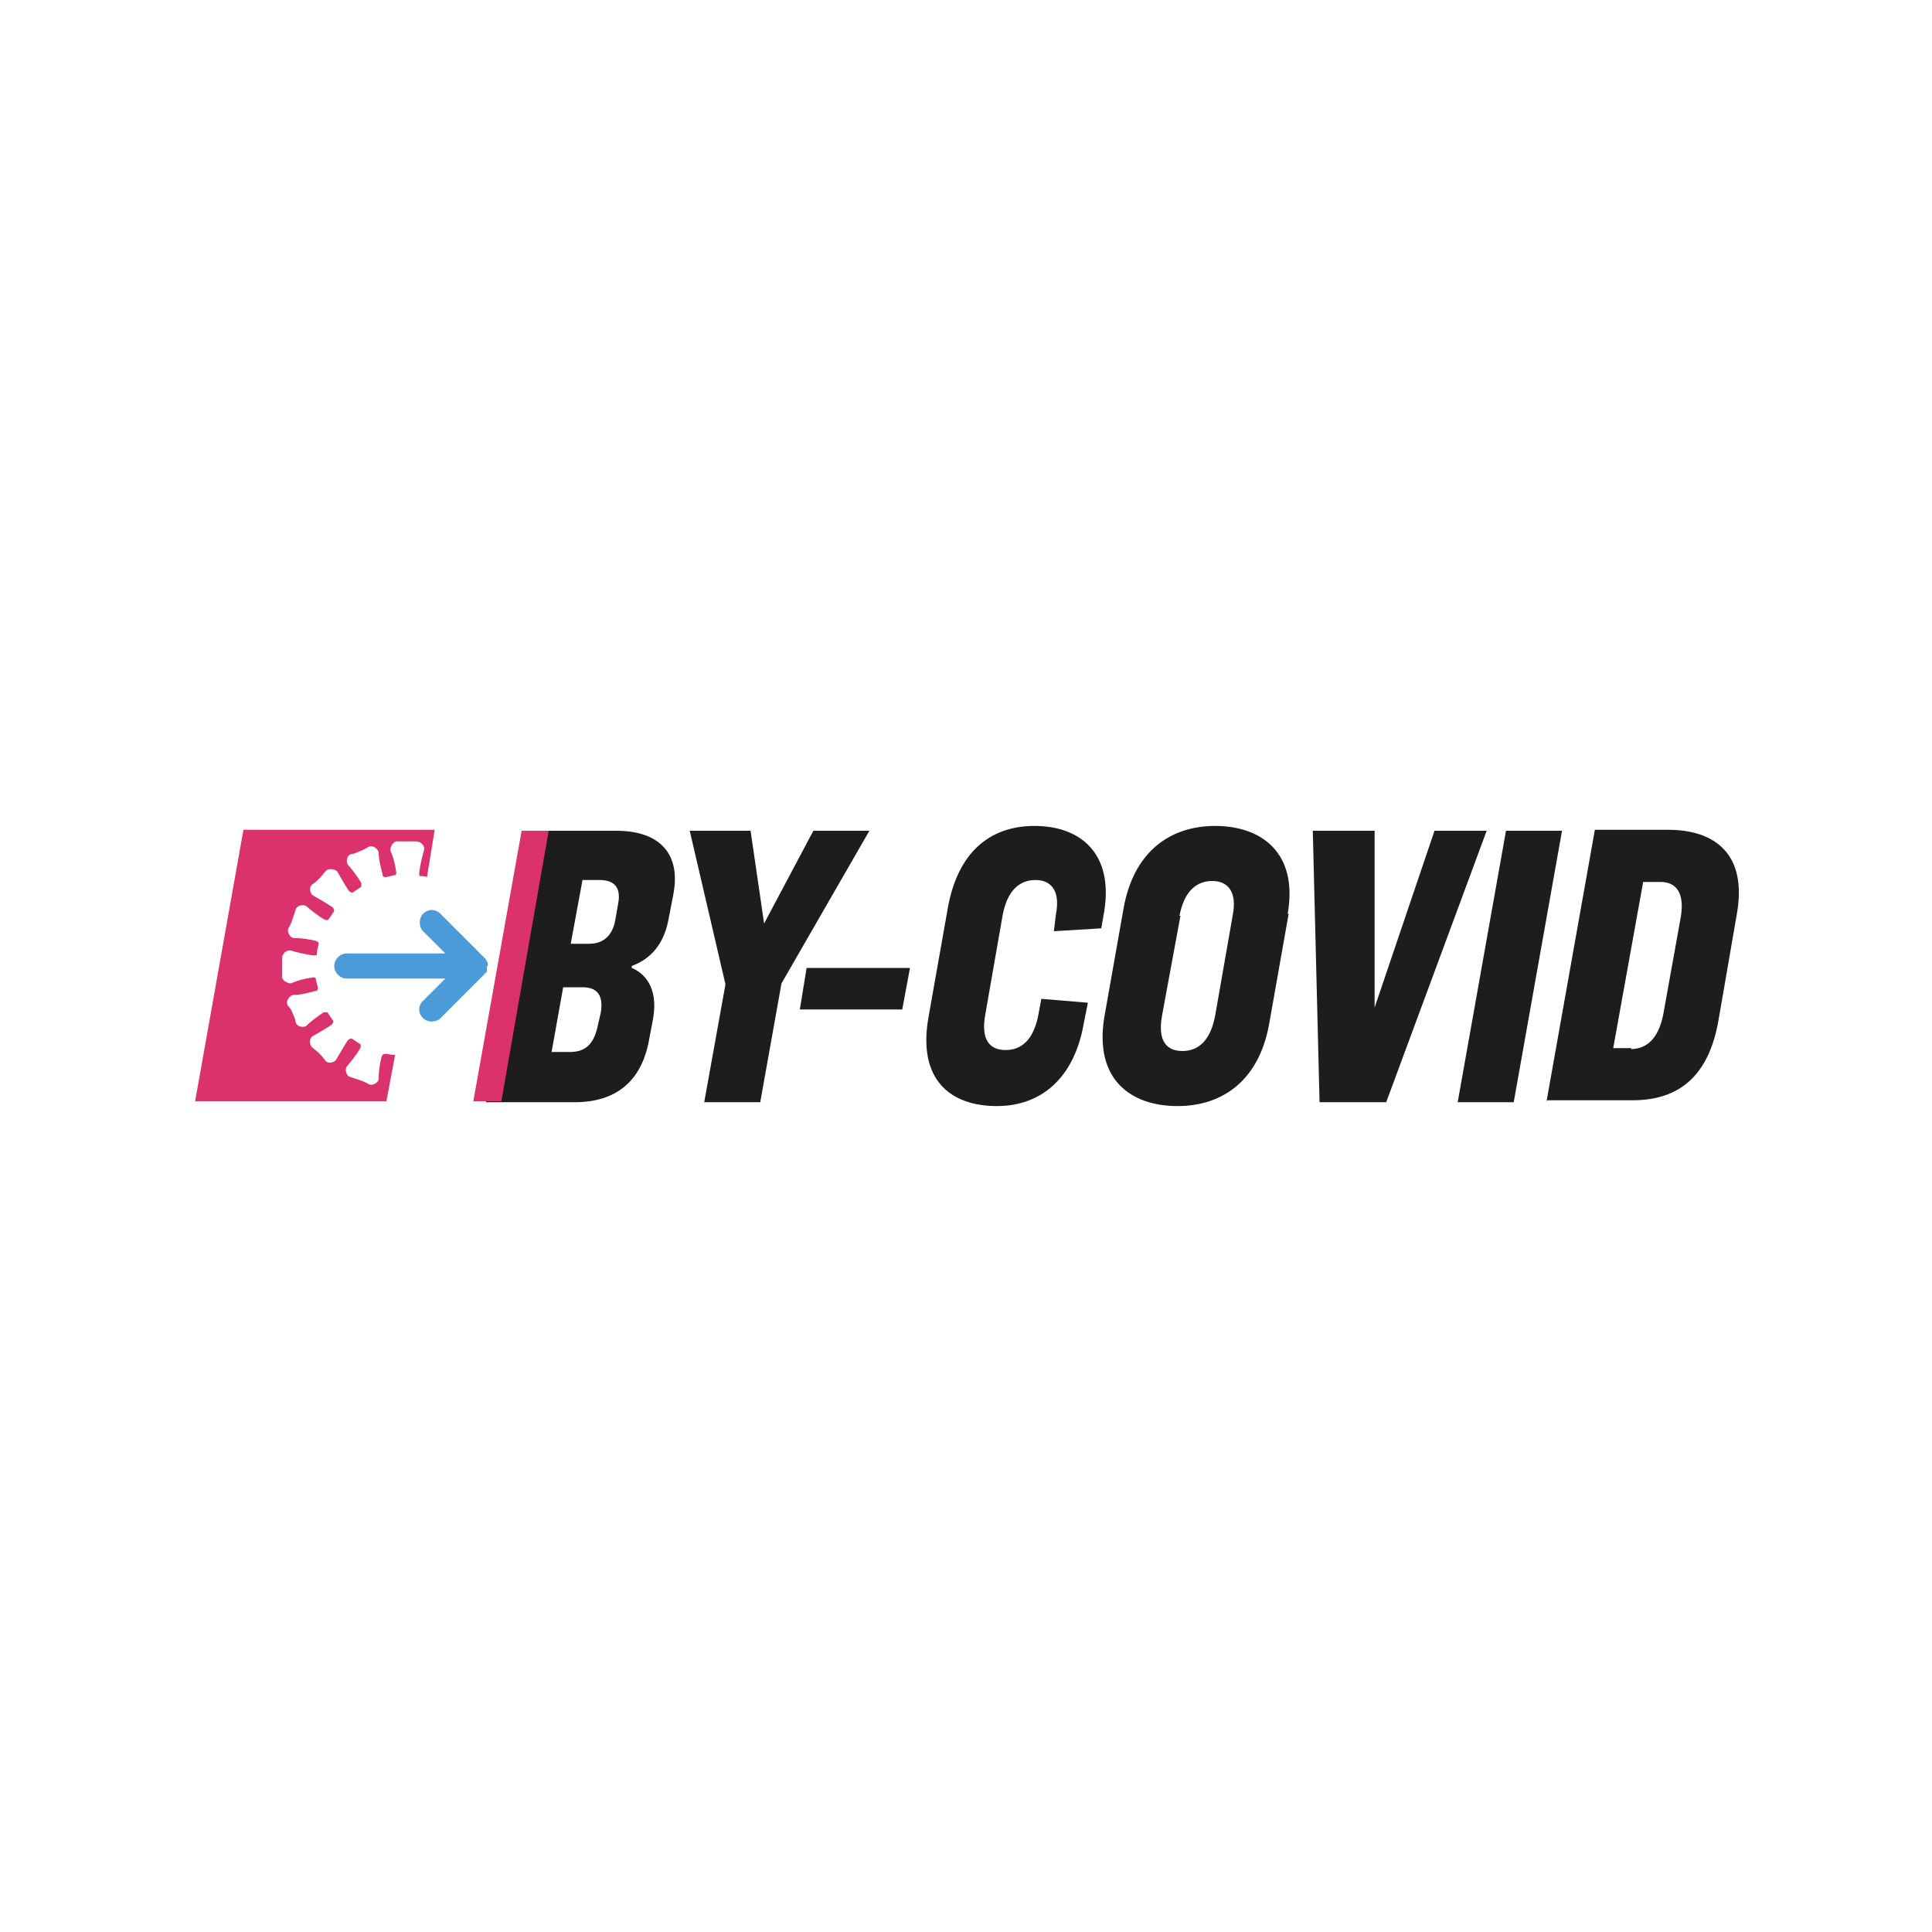
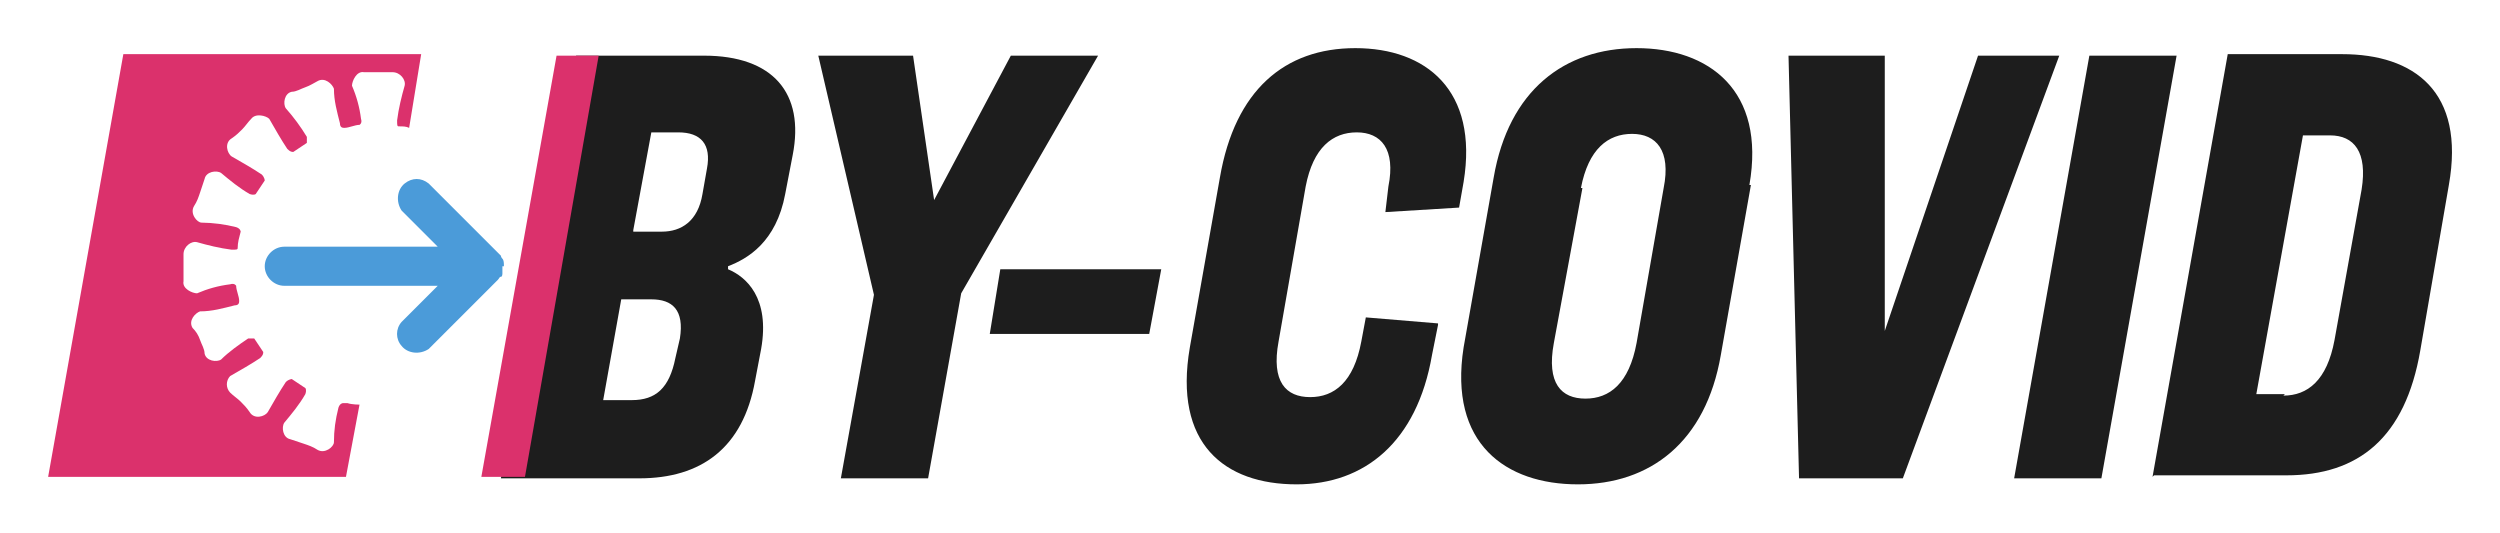
- <svg xmlns="http://www.w3.org/2000/svg" id="Layer_1" data-name="Layer 1" viewBox="0 0 20 20">
+ <svg xmlns="http://www.w3.org/2000/svg" id="Layer_1" data-name="Layer 1" viewBox="1.70 8.23 16.62 3.54">
  <defs>
    <style>.cls-1,.cls-3{fill:#1d1d1d;stroke-width:0}.cls-3{fill:#db316c}</style>
  </defs>
  <g id="Layer_2" data-name="Layer 2">
    <g id="Main_layer" data-name="Main layer">
      <path d="M3.98 10.91s-.02 0-.03.03c-.02.08-.03.15-.03.23 0 .03-.06.08-.11.05-.03-.02-.06-.03-.09-.04l-.09-.03c-.05-.01-.06-.08-.04-.11.05-.06.1-.12.14-.19.01-.03 0-.04 0-.04l-.09-.06s-.02 0-.04.02c-.04.06-.08.13-.12.2-.02.03-.09.05-.12 0-.02-.03-.04-.05-.06-.07s-.05-.04-.07-.06a.08.08 0 0 1 0-.11c.07-.04.14-.08.2-.12.02-.02.02-.03.02-.04l-.06-.09h-.04c-.06.04-.13.09-.18.14-.03.02-.1.01-.11-.04 0-.03-.02-.06-.03-.09a.2.2 0 0 0-.05-.08c-.03-.05.02-.1.05-.11.08 0 .15-.02.23-.04.03 0 .03-.02.03-.03 0-.03-.02-.07-.02-.1 0 0-.01-.02-.04-.01-.08.01-.15.03-.22.06-.03 0-.1-.03-.09-.08v-.18c0-.05.05-.09.09-.08.07.02.15.04.23.05.03 0 .04 0 .04-.01 0-.04.01-.07.02-.11 0 0 0-.02-.03-.03a1 1 0 0 0-.23-.03c-.03 0-.08-.06-.05-.11.02-.03.03-.06.04-.09l.03-.09c.01-.05.08-.06.11-.04.06.05.12.1.19.14.03.01.04 0 .04 0l.06-.09s0-.02-.02-.04c-.06-.04-.13-.08-.2-.12-.03-.02-.05-.09 0-.12.03-.02.05-.04.07-.06s.04-.05.06-.07c.03-.04.1-.02.12 0 .04.07.08.14.12.2.02.02.03.02.04.02l.09-.06v-.04a1.3 1.3 0 0 0-.14-.19c-.02-.03-.01-.1.04-.11.03 0 .06-.02.09-.03s.06-.03.08-.04c.05-.03.1.02.11.05 0 .08.02.15.04.23 0 .03.02.03.03.03.03 0 .07-.02.1-.02 0 0 .02-.01.01-.04a.8.8 0 0 0-.06-.22c0-.03.03-.1.08-.09h.19c.05 0 .09.05.08.09-.02.07-.04.15-.05.23 0 .03 0 .04.01.04.03 0 .05 0 .07.01l.08-.49H2.52l-.5 2.81H4l.09-.48s-.05 0-.08-.01Z" class="cls-3" />
      <path d="M5.53 8.6h.85c.46 0 .67.25.59.66l-.05.26c-.06.32-.25.43-.38.48v.02c.12.05.28.19.22.53l-.04.21c-.08.45-.36.65-.77.65h-.92zm.18 2.29h.19c.16 0 .25-.08.29-.28l.03-.13c.03-.19-.05-.26-.19-.26h-.2zm.2-1.12h.19c.13 0 .24-.07.27-.25l.03-.17c.03-.16-.04-.24-.19-.24h-.18l-.12.65Zm2.18.41-.22 1.23h-.58l.22-1.22-.37-1.59h.63l.14.96.51-.96H9z" class="cls-1" />
      <path d="M8.36 10.02h1.06l-.08.43H8.28l.07-.43Zm2.9.37-.04.2c-.1.58-.45.86-.9.86-.48 0-.82-.27-.71-.91l.2-1.13c.1-.58.43-.86.9-.86s.82.28.72.89l-.03.17-.49.03.02-.17c.05-.25-.05-.36-.21-.36s-.29.1-.34.36l-.18 1.03c-.05.27.05.37.21.37s.29-.1.34-.37l.03-.16.48.04Zm2.08-.93-.2 1.13c-.1.58-.47.86-.95.86s-.86-.27-.76-.91l.2-1.13c.1-.58.47-.86.95-.86s.86.28.75.91Zm-1.12.02-.19 1.03c-.05.27.05.37.21.37s.29-.1.34-.37l.18-1.03c.05-.25-.05-.36-.21-.36s-.29.1-.34.36Zm2.62-.88h.55l-1.04 2.81h-.69l-.07-2.81h.64v1.83l.62-1.83Zm1.33 0-.5 2.81h-.58l.5-2.81zm-.16 2.8.5-2.81h.76c.48 0 .82.25.71.87l-.19 1.1c-.1.58-.41.83-.89.83h-.88Zm.87-.54c.16 0 .29-.1.34-.37l.18-1c.04-.25-.05-.36-.21-.36h-.18l-.31 1.72h.19Z" class="cls-1" />
      <path d="m5.4 8.6-.5 2.8h.29l.49-2.8z" class="cls-3" />
      <path d="M5.04 10v.05s0 .02-.01.02-.01.01-.02.02l-.46.46c-.06.04-.14.03-.18-.02a.12.12 0 0 1 0-.16l.24-.24H3.59c-.07 0-.13-.06-.13-.13s.06-.13.13-.13h1.02l-.24-.24c-.04-.06-.03-.14.02-.18s.11-.04.16 0l.46.46.02.02s0 .01.01.02.01.03.01.05Z" style="stroke-width:0;fill:#4b9bd9" />
    </g>
  </g>
</svg>
